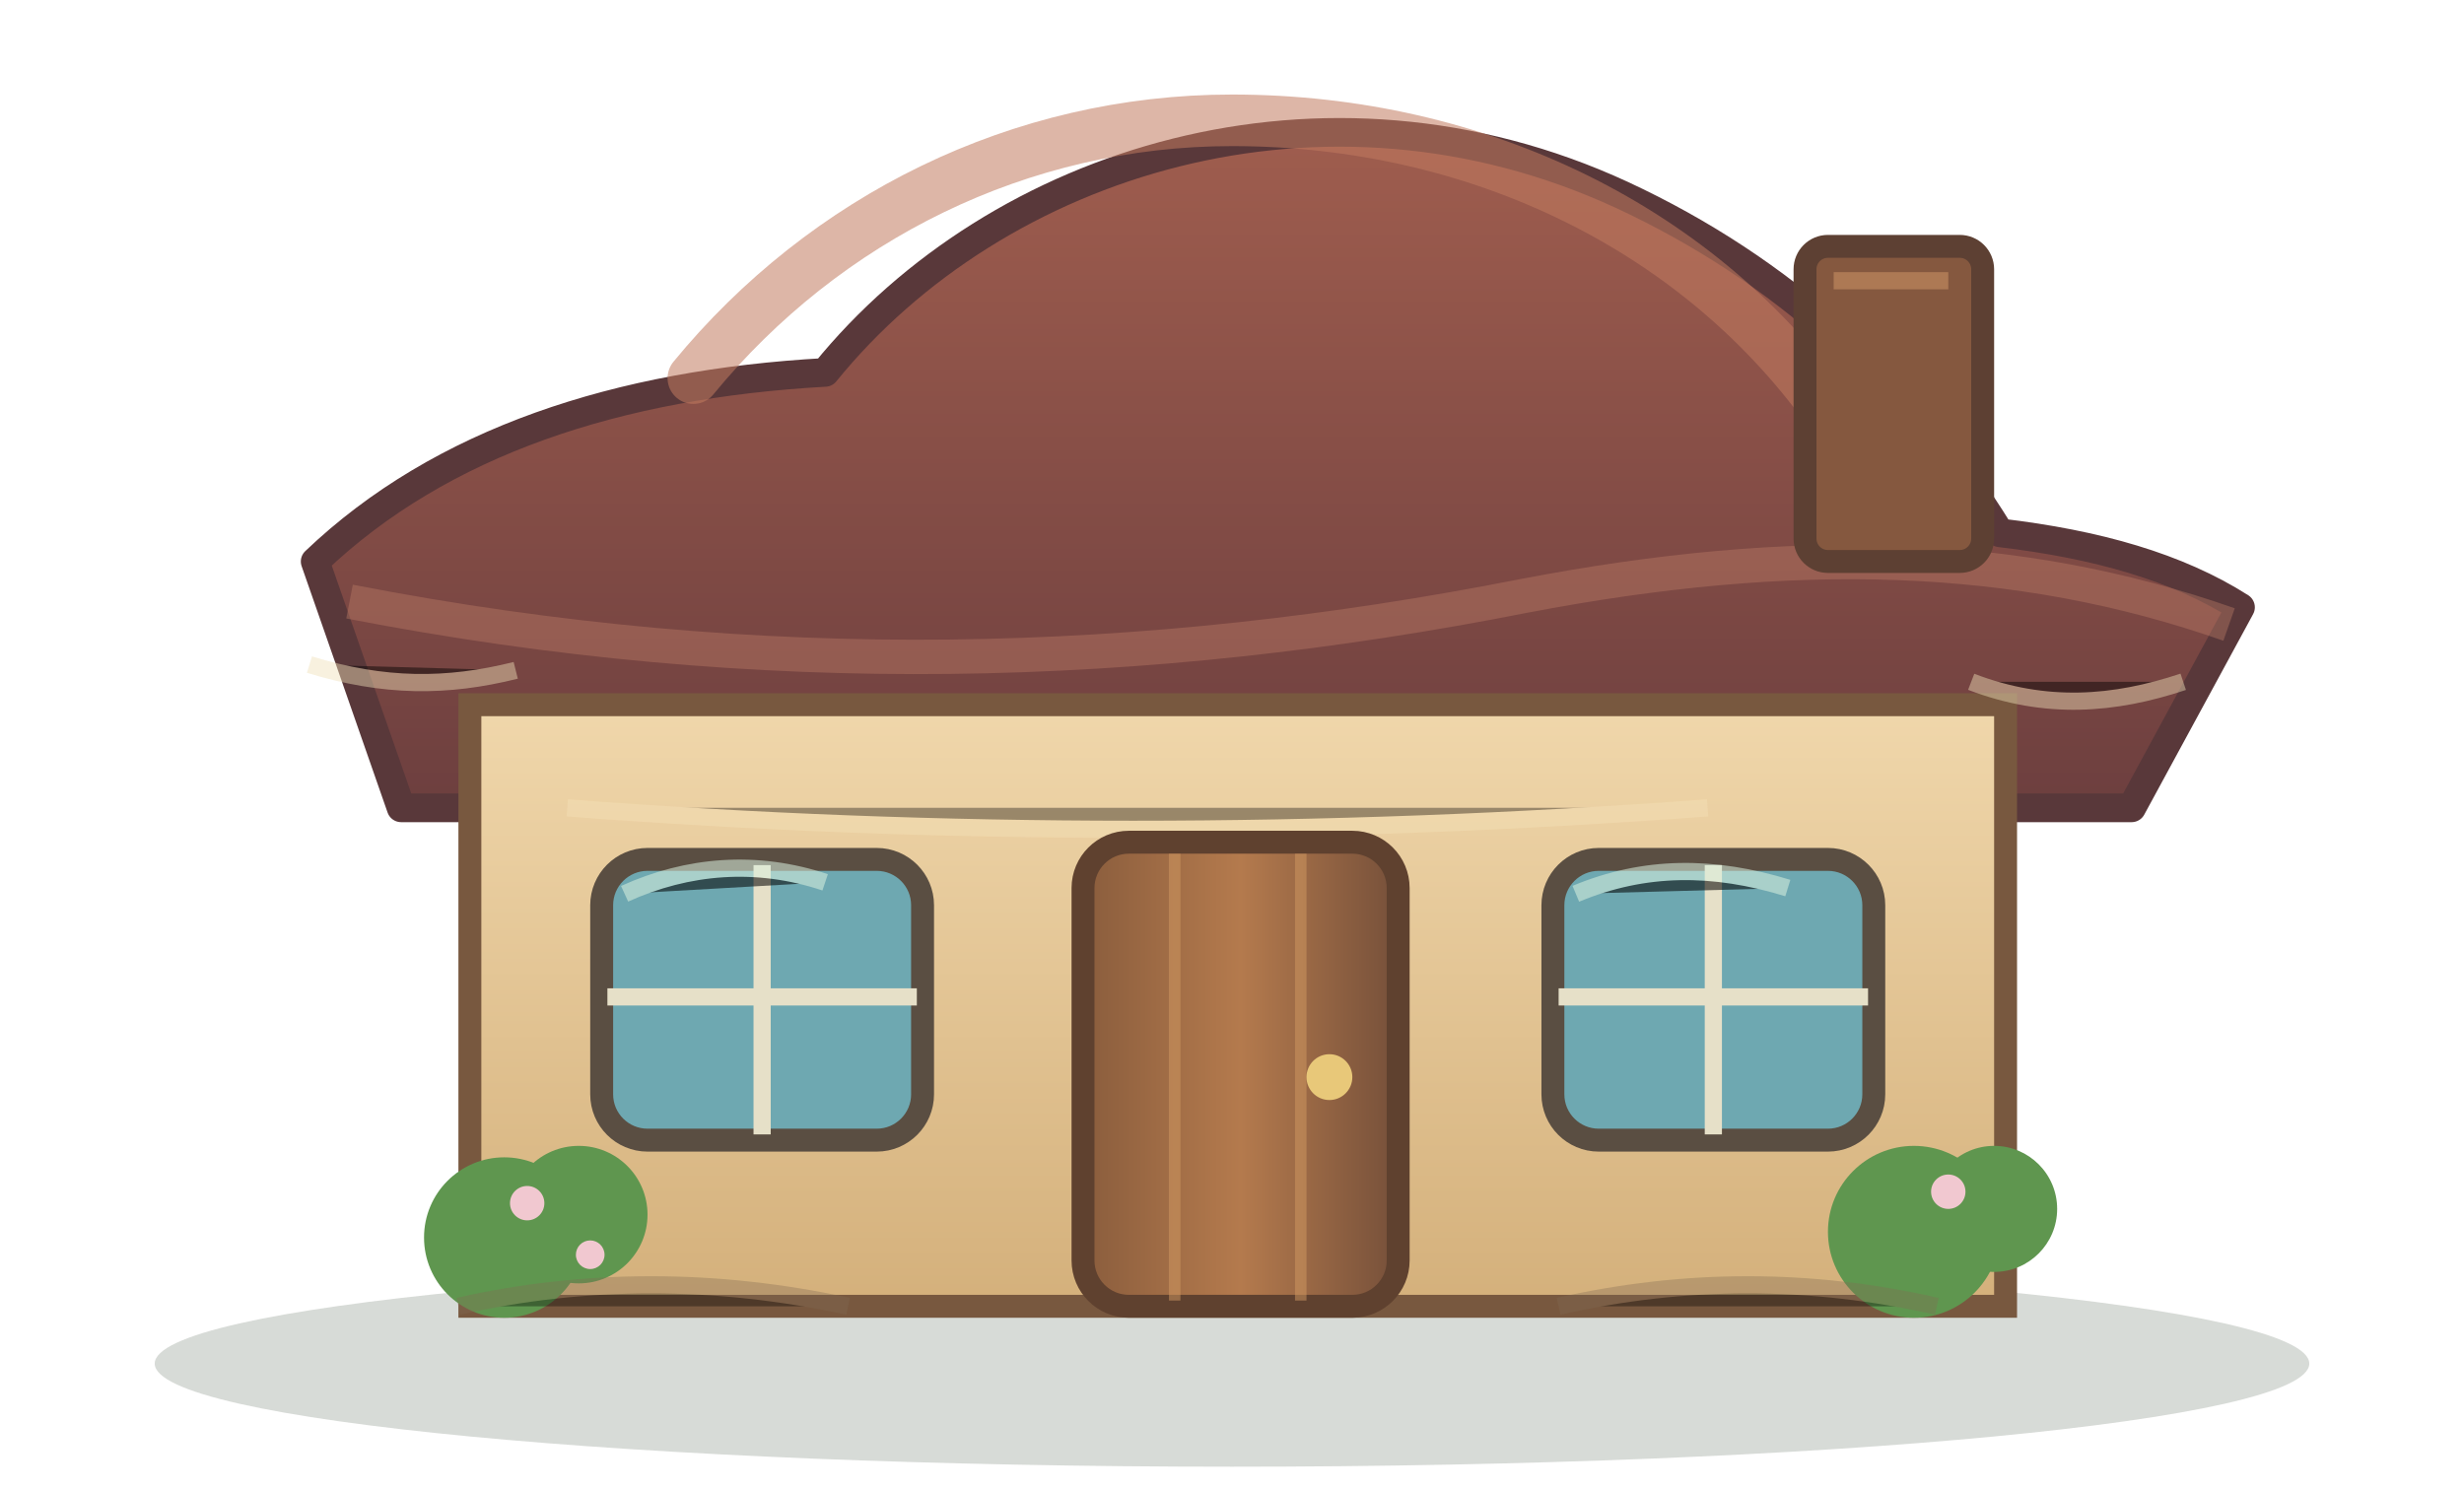
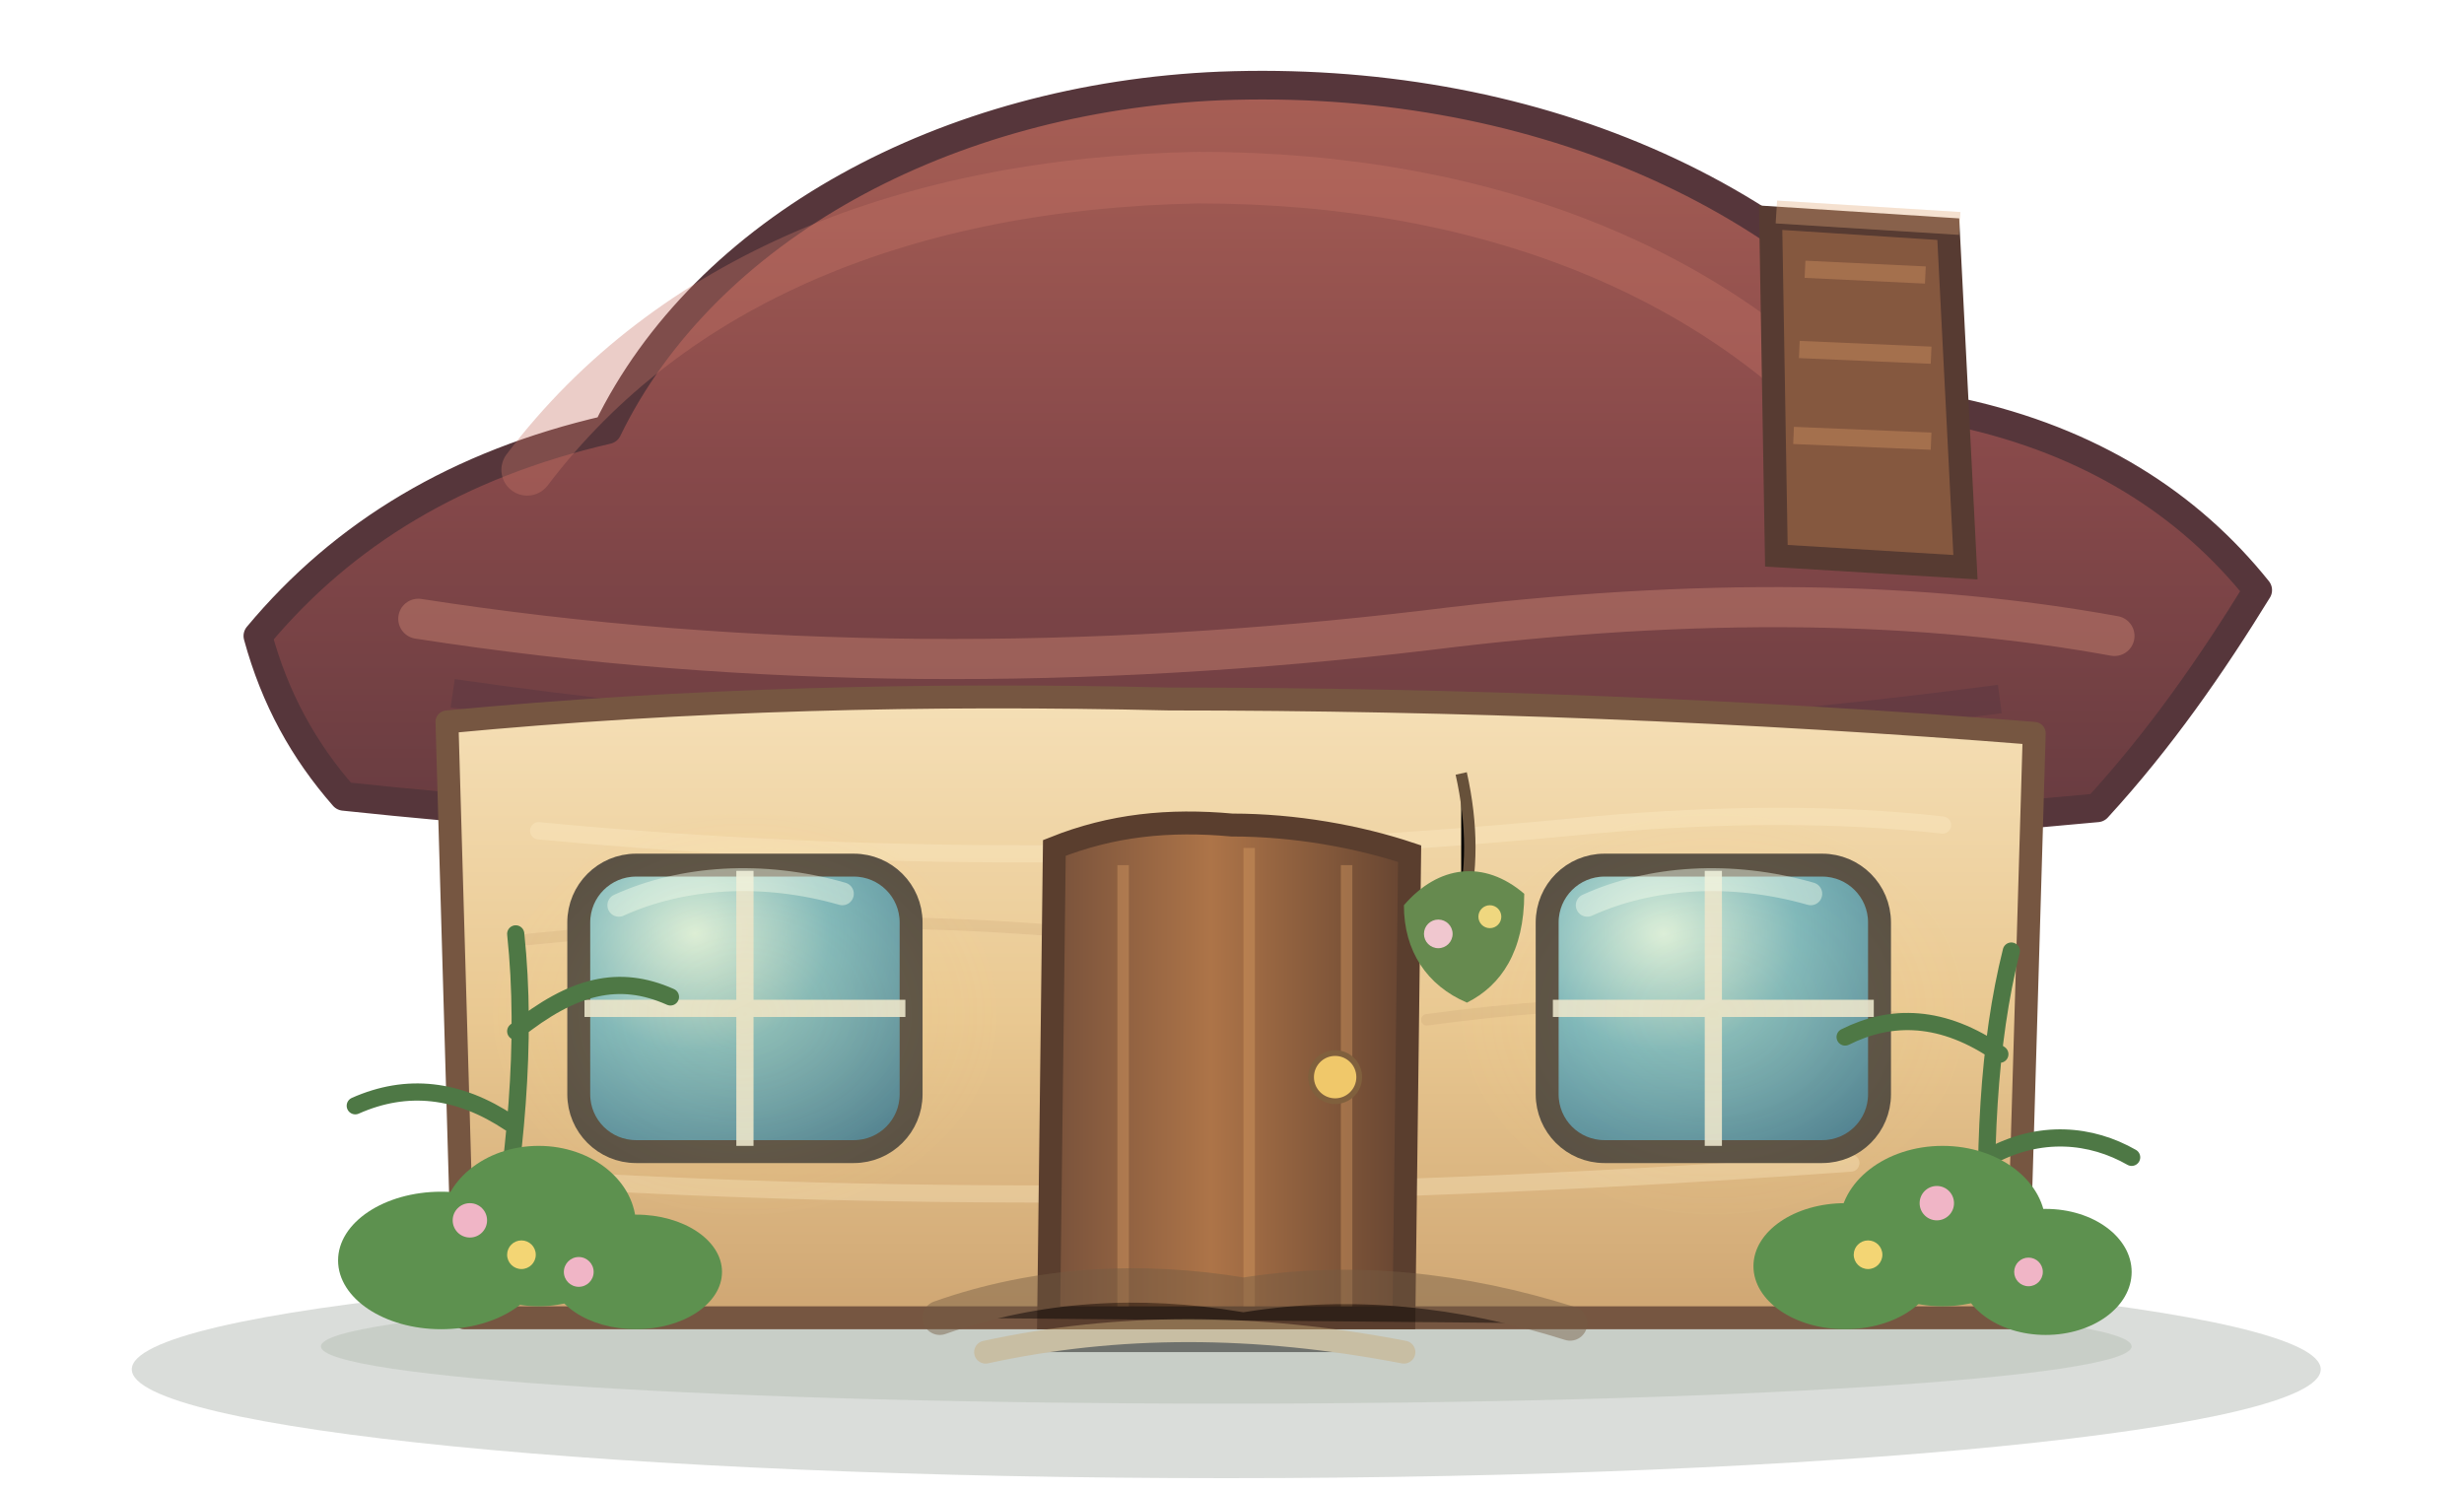
<svg xmlns="http://www.w3.org/2000/svg" width="430" height="260" viewBox="0 0 430 260">
  <defs>
    <linearGradient id="wall" x1="0" y1="0" x2="0" y2="1">
-       <stop stop-color="#f0d7ab" />
-       <stop offset="1" stop-color="#d4b07b" />
+       <stop stop-color="#f5dfb6" />
+       <stop offset=".52" stop-color="#e9c891" />
+       <stop offset="1" stop-color="#cfa673" />
    </linearGradient>
    <linearGradient id="roof" x1="0" y1="0" x2="0" y2="1">
-       <stop stop-color="#9f5d4e" />
-       <stop offset="1" stop-color="#6d3f3f" />
+       <stop stop-color="#a85f55" />
+       <stop offset=".5" stop-color="#87494a" />
+       <stop offset="1" stop-color="#663b40" />
    </linearGradient>
    <linearGradient id="wood" x1="0" y1="0" x2="1" y2="0">
-       <stop stop-color="#8a5d3d" />
-       <stop offset=".5" stop-color="#b47a4d" />
-       <stop offset="1" stop-color="#76503a" />
+       <stop stop-color="#77513b" />
+       <stop offset=".45" stop-color="#ad7448" />
+       <stop offset="1" stop-color="#654431" />
    </linearGradient>
+     <radialGradient id="glass" cx=".35" cy=".24" r=".9">
+       <stop stop-color="#d9f0de" />
+       <stop offset=".45" stop-color="#78b6bd" />
+       <stop offset="1" stop-color="#4b7f91" />
+     </radialGradient>
+     <radialGradient id="warm" cx=".5" cy=".5" r=".6">
+       <stop stop-color="#ffd884" stop-opacity=".8" />
+       <stop offset="1" stop-color="#ffd884" stop-opacity="0" />
+     </radialGradient>
  </defs>
-   <ellipse cx="215" cy="238" rx="188" ry="18" fill="#22351f" opacity=".18" />
-   <path d="M55 98c22-21 53-31 89-33 30-37 87-55 139-31 28 13 50 33 66 59 17 2 31 6 42 13l-19 35H70z" fill="url(#roof)" stroke="#59383a" stroke-width="5" stroke-linejoin="round" />
-   <path d="M82 123h268v105H82z" fill="url(#wall)" stroke="#78583f" stroke-width="4" />
-   <path d="M99 141c65 5 132 5 199 0" stroke="#f7e5bc" stroke-width="3" opacity=".35" />
-   <path d="M121 66c23-28 57-45 94-45 43 0 82 19 105 52" fill="none" stroke="#c17a5f" stroke-width="9" opacity=".55" stroke-linecap="round" />
-   <path d="M61 105c72 14 139 12 205-1 47-9 86-8 123 5" fill="none" stroke="#c38169" stroke-width="6" opacity=".38" />
-   <rect x="189" y="147" width="55" height="81" rx="8" fill="url(#wood)" stroke="#5f412f" stroke-width="4" />
-   <path d="M205 149v78M227 149v78" stroke="#d29a62" stroke-width="2" opacity=".5" />
-   <circle cx="232" cy="188" r="4" fill="#e8c879" />
+   <ellipse cx="214" cy="239" rx="191" ry="19" fill="#263624" opacity=".17" />
+   <ellipse cx="214" cy="235" rx="158" ry="10" fill="#46613d" opacity=".12" />
+   <path d="M45 111c15-18 35-30 61-36 17-35 59-58 107-60 53-2 102 18 129 57 23 5 40 16 52 31-8 13-17 26-28 38-53 5-106 7-158 6-52-1-101-3-148-8-7-8-12-17-15-28z" fill="url(#roof)" stroke="#56363b" stroke-width="5" stroke-linejoin="round" />
+   <path d="M73 108c58 9 117 9 176 2 48-6 87-5 120 1" fill="none" stroke="#d58d77" stroke-width="7" opacity=".40" stroke-linecap="round" />
+   <path d="M92 82c25-33 66-50 117-51 51 0 93 17 119 49" fill="none" stroke="#c87566" stroke-width="9" opacity=".36" stroke-linecap="round" />
+   <path d="M79 121c90 13 180 13 270 1" fill="none" stroke="#5b3740" stroke-width="5" opacity=".55" />
+   <path d="M309 38l31 2 3 59-33-2z" fill="#85583f" stroke="#573b32" stroke-width="4" />
+   <path d="M315 47l21 1M314 61l23 1M313 76l24 1" stroke="#c78a5d" stroke-width="3" opacity=".48" />
+   <path d="M310 37l32 2" stroke="#e1aa79" stroke-width="4" opacity=".35" />
+   <path d="M78 126c42-4 84-5 126-4 50 0 101 2 151 6l-3 102H81z" fill="url(#wall)" stroke="#765641" stroke-width="4" stroke-linejoin="round" />
+   <path d="M94 145c63 6 123 5 184-1 23-2 43-2 61 0M98 206c68 4 142 3 225-3" fill="none" stroke="#fff0cb" stroke-width="3" opacity=".32" stroke-linecap="round" />
+   <path d="M92 164c38-4 74-4 108 0M249 178c29-4 57-4 85 0" fill="none" stroke="#bd946b" stroke-width="2" opacity=".20" stroke-linecap="round" />
+   <path d="M184 148c10-4 20-5 31-4 11 0 22 2 31 5l-1 81h-62z" fill="url(#wood)" stroke="#5a3e2e" stroke-width="4" />
+   <path d="M196 151v77M218 148v80M235 151v77" stroke="#d69a62" stroke-width="2" opacity=".42" />
+   <circle cx="233" cy="188" r="4.2" fill="#f0c86a" stroke="#80603d" stroke-width="1" />
+   <path d="M164 230c17-6 35-7 53-4 19-3 38-1 57 5" stroke="#735c43" stroke-width="6" opacity=".45" stroke-linecap="round" />
+   <path d="M172 236c23-5 47-5 73 0" stroke="#c8aa78" stroke-width="4" opacity=".45" stroke-linecap="round" />
  <g>
-     <rect x="105" y="150" width="56" height="49" rx="8" fill="#6ea8b1" stroke="#5a4e42" stroke-width="4" />
-     <path d="M133 151v47M106 174h54" stroke="#e6e0c8" stroke-width="3" />
-     <rect x="271" y="150" width="56" height="49" rx="8" fill="#6ea8b1" stroke="#5a4e42" stroke-width="4" />
-     <path d="M299 151v47M272 174h54" stroke="#e6e0c8" stroke-width="3" />
-     <path d="M109 156c11-5 23-6 35-2M275 156c12-5 24-5 37-1" stroke="#d9f0de" stroke-width="3" opacity=".55" />
+     <rect x="101" y="151" width="58" height="50" rx="10" fill="url(#glass)" stroke="#554d42" stroke-width="4" />
+     <path d="M130 152v48M102 176h56" stroke="#e9e6cf" stroke-width="3" opacity=".90" />
+     <path d="M108 158c11-5 25-6 39-2" fill="none" stroke="#f3fff1" stroke-width="4" opacity=".46" stroke-linecap="round" />
+     <rect x="270" y="151" width="58" height="50" rx="10" fill="url(#glass)" stroke="#554d42" stroke-width="4" />
+     <path d="M299 152v48M271 176h56" stroke="#e9e6cf" stroke-width="3" opacity=".90" />
+     <path d="M277 158c11-5 25-6 39-2" fill="none" stroke="#f3fff1" stroke-width="4" opacity=".46" stroke-linecap="round" />
  </g>
-   <path d="M54 116c13 4 24 4 36 1M344 119c13 5 25 4 37 0" stroke="#efe1b9" stroke-width="3" opacity=".45" />
-   <rect x="315" y="43" width="31" height="55" rx="4" fill="#85583f" stroke="#5d4033" stroke-width="4" />
-   <path d="M320 49h20" stroke="#d59a6a" stroke-width="3" opacity=".5" />
-   <g fill="#5f964f">
-     <circle cx="88" cy="216" r="14" />
-     <circle cx="101" cy="212" r="12" />
-     <circle cx="334" cy="215" r="15" />
-     <circle cx="348" cy="211" r="11" />
+   <ellipse cx="130" cy="177" rx="44" ry="35" fill="url(#warm)" opacity=".20" />
+   <ellipse cx="299" cy="177" rx="44" ry="35" fill="url(#warm)" opacity=".16" />
+   <path d="M86 225c4-23 6-43 4-62m0 17c10-8 18-10 27-6m-28 22c-9-6-18-7-27-3" fill="none" stroke="#4e7845" stroke-width="3" stroke-linecap="round" />
+   <path d="M347 225c-1-24 0-43 4-59m-2 18c-10-7-19-7-27-3m25 21c9-5 18-4 25 0" fill="none" stroke="#4e7845" stroke-width="3" stroke-linecap="round" />
+   <g fill="#5d914f">
+     <ellipse cx="77" cy="220" rx="18" ry="12" />
+     <ellipse cx="94" cy="214" rx="17" ry="14" />
+     <ellipse cx="111" cy="222" rx="15" ry="10" />
+     <ellipse cx="322" cy="221" rx="16" ry="11" />
+     <ellipse cx="339" cy="214" rx="18" ry="14" />
+     <ellipse cx="357" cy="222" rx="15" ry="11" />
  </g>
-   <g fill="#f1c8d0">
-     <circle cx="92" cy="210" r="3" />
-     <circle cx="103" cy="219" r="2.5" />
-     <circle cx="340" cy="208" r="3" />
+   <g fill="#f0b5c6">
+     <circle cx="82" cy="213" r="3" />
+     <circle cx="101" cy="222" r="2.6" />
+     <circle cx="338" cy="210" r="3" />
+     <circle cx="354" cy="222" r="2.5" />
  </g>
-   <path d="M80 228c22-5 45-5 68 0M272 228c22-5 44-5 66 0" stroke="#806b52" stroke-width="3" opacity=".35" />
+   <g fill="#f3d574">
+     <circle cx="91" cy="219" r="2.5" />
+     <circle cx="326" cy="219" r="2.5" />
+   </g>
+   <path d="M255 135c2 9 2 17 0 25" stroke="#67513a" stroke-width="2" />
+   <path d="M245 158c6-7 14-8 21-2 0 10-4 16-10 19-7-3-11-9-11-17z" fill="#668a4f" />
+   <circle cx="251" cy="163" r="2.5" fill="#f0c7cf" />
+   <circle cx="260" cy="160" r="2" fill="#efd77f" />
</svg>
